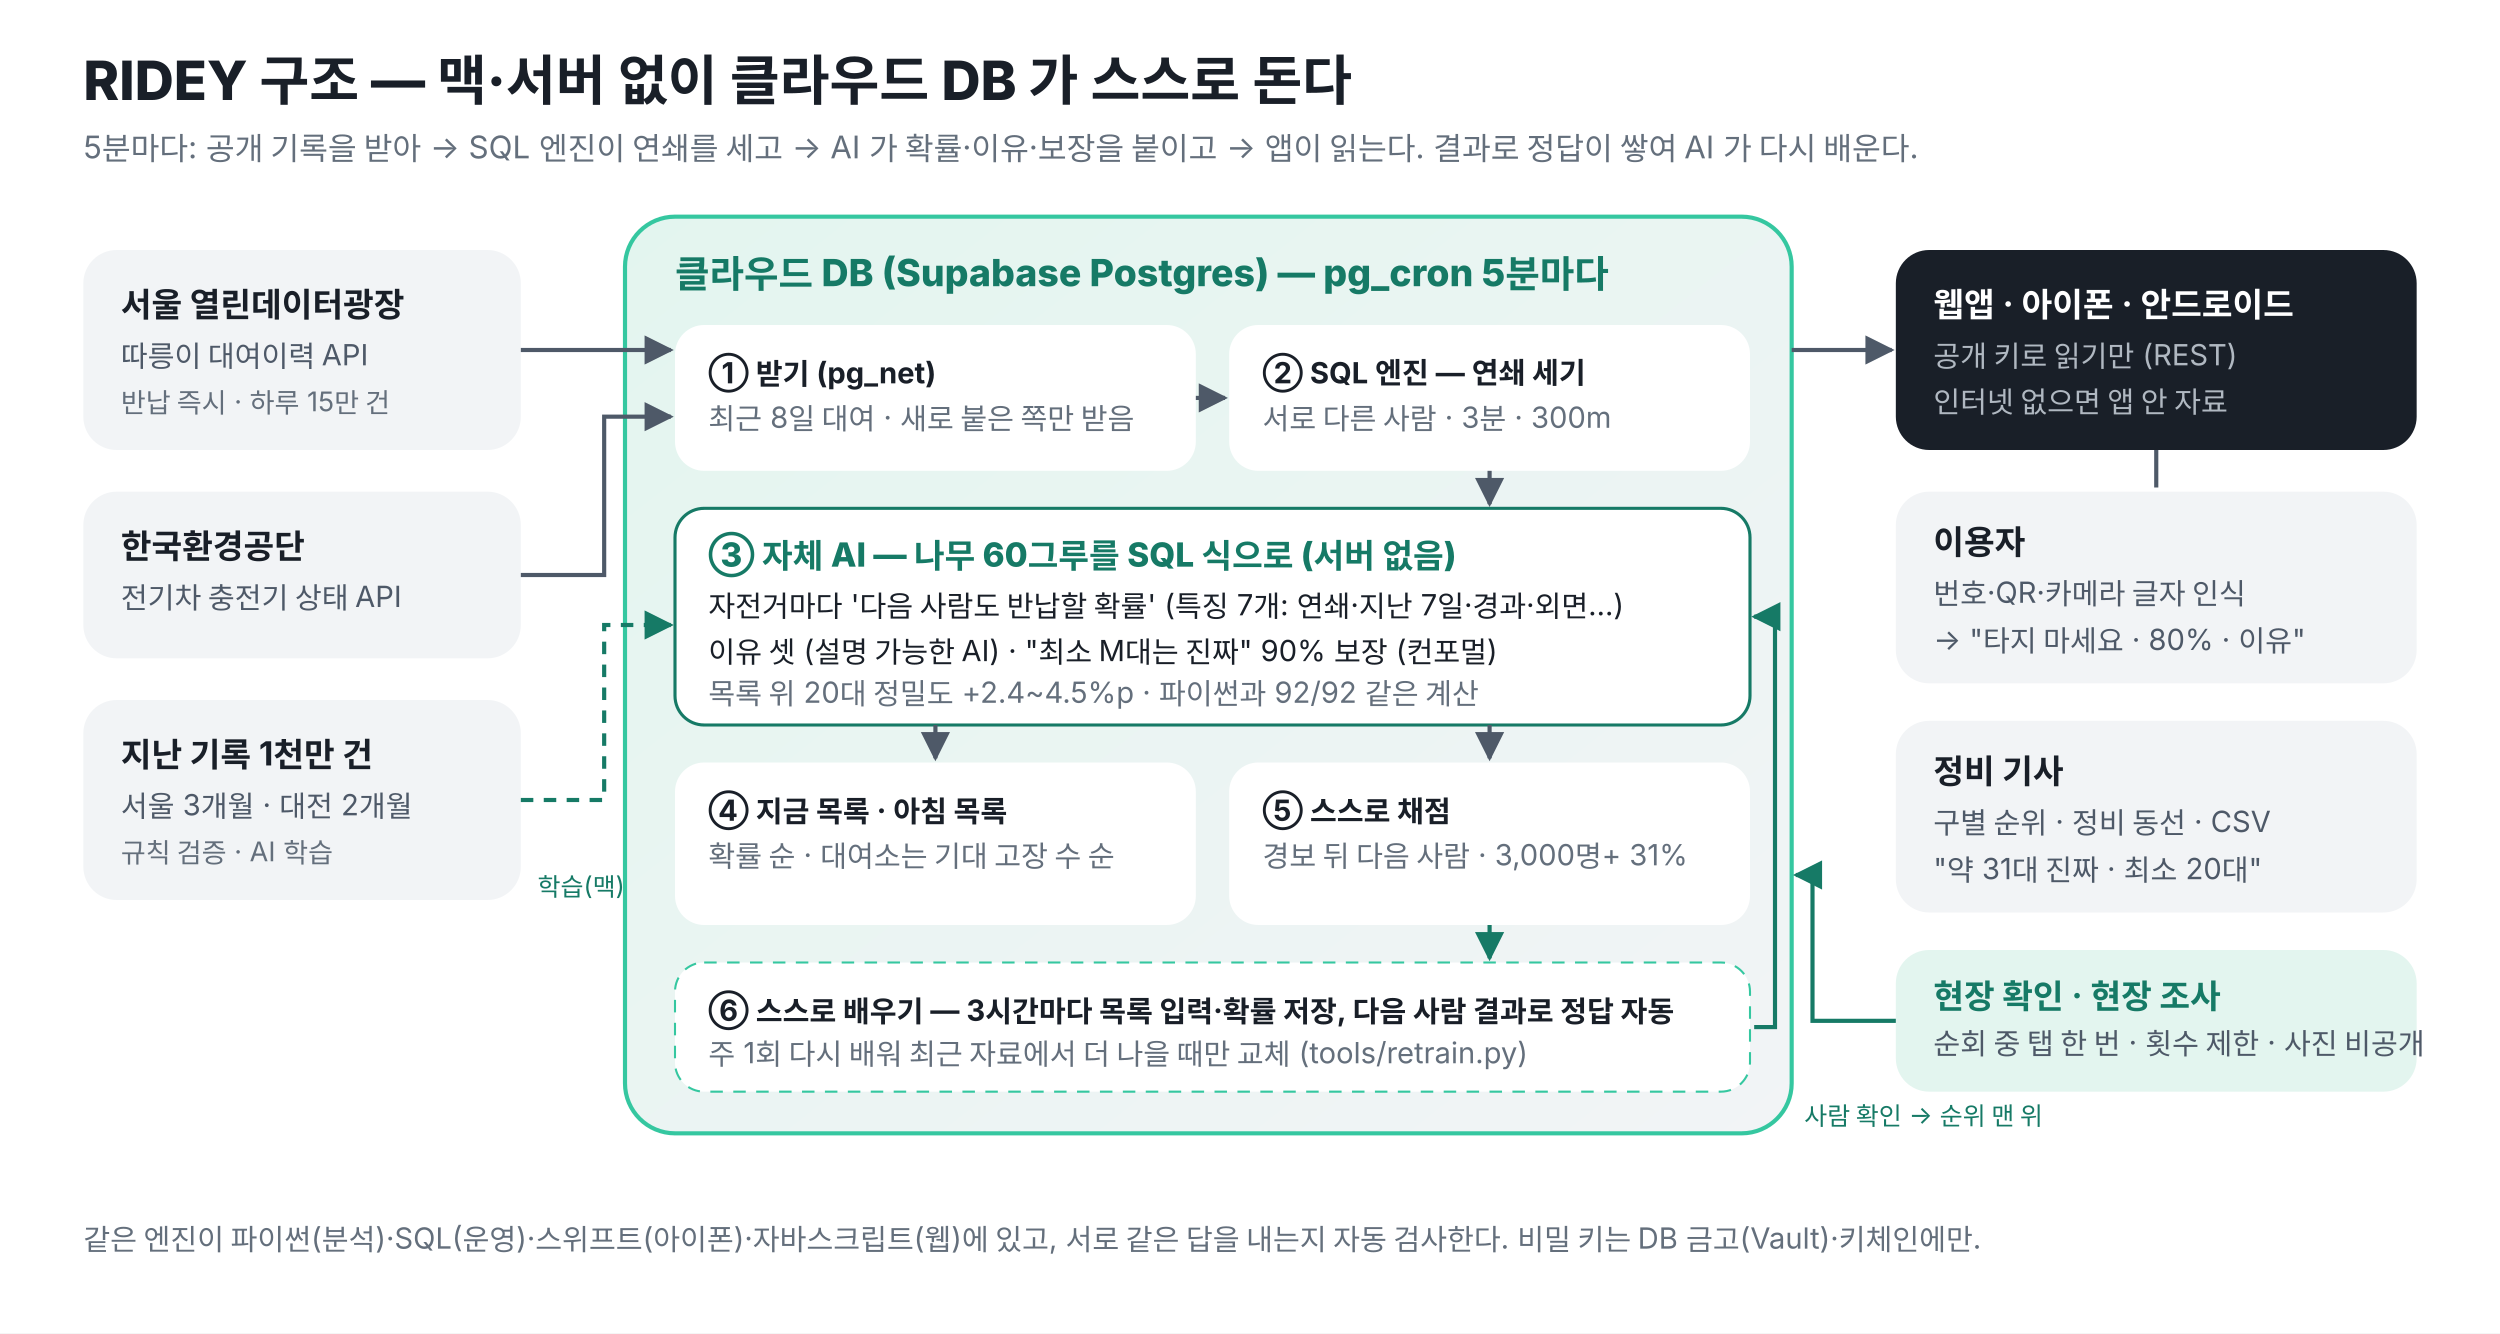
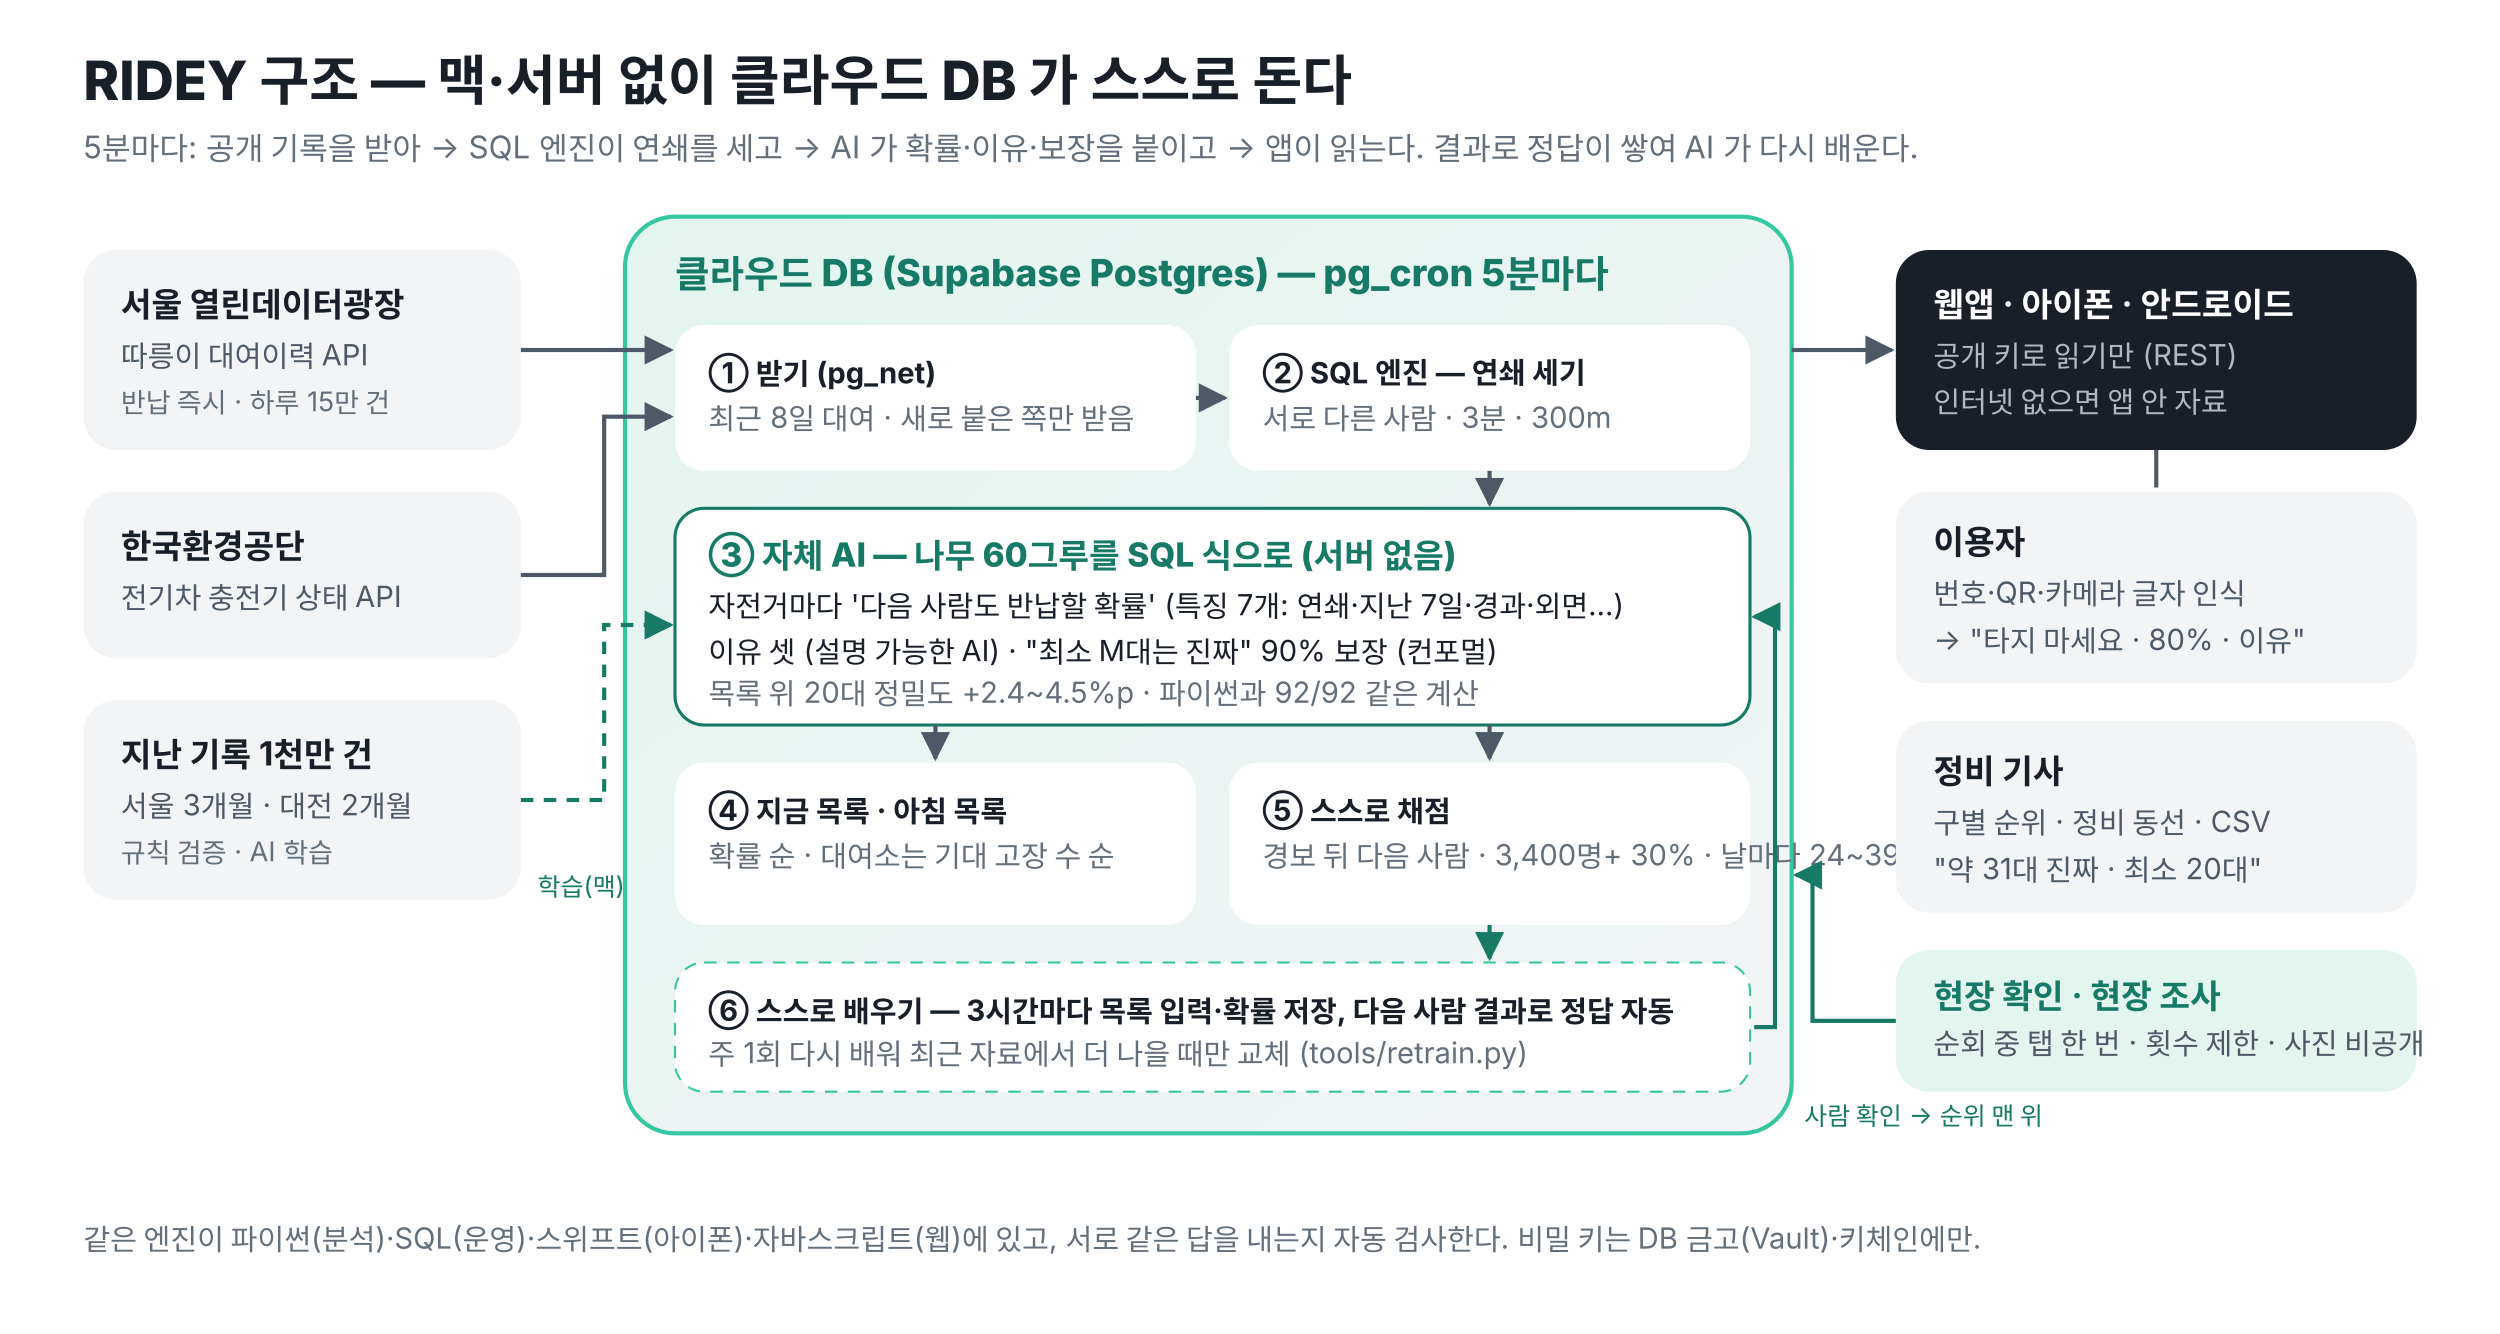
<svg xmlns="http://www.w3.org/2000/svg" viewBox="0 0 1200 640" font-family="-apple-system, 'Apple SD Gothic Neo', 'Noto Sans KR', 'Pretendard', sans-serif">
  <defs>
    <marker id="a" viewBox="0 0 10 10" refX="9" refY="5" markerWidth="7" markerHeight="7" orient="auto-start-reverse">
      <path d="M0 0 L10 5 L0 10 z" fill="#4E5968" />
    </marker>
    <marker id="g" viewBox="0 0 10 10" refX="9" refY="5" markerWidth="7" markerHeight="7" orient="auto-start-reverse">
      <path d="M0 0 L10 5 L0 10 z" fill="#167A66" />
    </marker>
    <linearGradient id="db" x1="0" y1="0" x2="1" y2="1">
      <stop offset="0" stop-color="#E3F5EF" />
      <stop offset="1" stop-color="#F2F4F6" />
    </linearGradient>
  </defs>
  <rect width="1200" height="640" fill="#ffffff" />
  <text x="40" y="48" font-size="26" font-weight="800" fill="#191F28">RIDEY 구조 — 맥·서버 없이 클라우드 DB 가 스스로 돈다</text>
  <text x="40" y="76" font-size="15" fill="#646F7C">5분마다: 공개 기록을 받아 → SQL 엔진이 연쇄를 세고 → AI 가 확률·이유·보장을 붙이고 → 앱이 읽는다. 결과로 정답이 쌓여 AI 가 다시 배운다.</text>
  <g>
    <rect x="40" y="120" width="210" height="96" rx="16" fill="#F2F4F6" />
    <text x="58" y="152" font-size="16" font-weight="700" fill="#191F28">서울 열린데이터광장</text>
    <text x="58" y="176" font-size="14" fill="#4E5968">따릉이 대여이력 API</text>
    <text x="58" y="198" font-size="13" fill="#646F7C">반납 즉시 · 하루 15만 건</text>
    <rect x="40" y="236" width="210" height="80" rx="16" fill="#F2F4F6" />
    <text x="58" y="268" font-size="16" font-weight="700" fill="#191F28">한국환경공단</text>
    <text x="58" y="292" font-size="14" fill="#4E5968">전기차 충전기 상태 API</text>
    <rect x="40" y="336" width="210" height="96" rx="16" fill="#F2F4F6" />
    <text x="58" y="368" font-size="16" font-weight="700" fill="#191F28">지난 기록 1천만 건</text>
    <text x="58" y="392" font-size="14" fill="#4E5968">서울 3개월 · 대전 2개월</text>
    <text x="58" y="414" font-size="13" fill="#646F7C">규칙 검증 · AI 학습</text>
  </g>
  <rect x="300" y="104" width="560" height="440" rx="24" fill="url(#db)" stroke="#35C7A0" stroke-width="2" />
  <text x="324" y="138" font-size="18" font-weight="800" fill="#167A66">클라우드 DB (Supabase Postgres) — pg_cron 5분마다</text>
  <g font-size="14">
    <rect x="324" y="156" width="250" height="70" rx="14" fill="#fff" />
    <text x="340" y="184" font-weight="700" fill="#191F28">① 받기 (pg_net)</text>
    <text x="340" y="206" fill="#646F7C">최근 8일 대여 · 새로 붙은 쪽만 받음</text>
    <rect x="590" y="156" width="250" height="70" rx="14" fill="#fff" />
    <text x="606" y="184" font-weight="700" fill="#191F28">② SQL 엔진 — 연쇄 세기</text>
    <text x="606" y="206" fill="#646F7C">서로 다른 사람 · 3분 · 300m</text>
    <rect x="324" y="244" width="516" height="104" rx="14" fill="#fff" stroke="#167A66" stroke-width="1.5" />
    <text x="340" y="272" font-weight="800" fill="#167A66" font-size="16">③ 자체 AI — 나무 60그루를 SQL 식으로 (서버 없음)</text>
    <text x="340" y="296" fill="#191F28">자전거마다 '다음 사람도 반납할 확률' (특징 7개: 연쇄·지난 7일·경과·외면…)</text>
    <text x="340" y="318" fill="#191F28">이유 셋 (설명 가능한 AI) · "최소 M대는 진짜" 90% 보장 (컨포멀)</text>
    <text x="340" y="338" fill="#646F7C">목록 위 20대 정밀도 +2.4~4.5%p · 파이썬과 92/92 같은 계산</text>
    <rect x="324" y="366" width="250" height="78" rx="14" fill="#fff" />
    <text x="340" y="394" font-weight="700" fill="#191F28">④ 지금 목록 · 아침 목록</text>
    <text x="340" y="416" fill="#646F7C">확률 순 · 대여소는 기대 고장 수 순</text>
    <rect x="590" y="366" width="250" height="78" rx="14" fill="#fff" />
    <text x="606" y="394" font-weight="700" fill="#191F28">⑤ 스스로 채점</text>
-     <text x="606" y="416" fill="#646F7C">경보 뒤 다음 사람 · 3,000명+ 31%</text>
+     <text x="606" y="416" fill="#646F7C">경보 뒤 다음 사람 · 3,400명+ 30% · 날마다 24~39%</text>
    <rect x="324" y="462" width="516" height="62" rx="14" fill="#fff" stroke="#35C7A0" stroke-dasharray="6 5" />
    <text x="340" y="490" font-weight="700" fill="#191F28">⑥ 스스로 배우기 — 3시간마다 목록 입력·확률 저장, 다음 사람 결과로 정답 자동</text>
    <text x="340" y="511" fill="#646F7C">주 1회 다시 배워 최근 자료에서 더 나을 때만 교체 (tools/retrain.py)</text>
  </g>
  <path d="M574 191 H588" stroke="#4E5968" stroke-width="2" marker-end="url(#a)" />
  <path d="M715 226 V242" stroke="#4E5968" stroke-width="2" marker-end="url(#a)" />
  <path d="M449 348 V364" stroke="#4E5968" stroke-width="2" marker-end="url(#a)" />
  <path d="M715 348 V364" stroke="#4E5968" stroke-width="2" marker-end="url(#a)" />
  <path d="M715 444 V460" stroke="#167A66" stroke-width="2" marker-end="url(#g)" />
  <path d="M842 493 H852 V296 H842" fill="none" stroke="#167A66" stroke-width="2" marker-end="url(#g)" />
  <path d="M250 168 H322" stroke="#4E5968" stroke-width="2" marker-end="url(#a)" />
  <path d="M250 276 H290 V200 H322" fill="none" stroke="#4E5968" stroke-width="2" marker-end="url(#a)" />
  <path d="M250 384 H290 V300 H322" fill="none" stroke="#167A66" stroke-width="2" stroke-dasharray="6 5" marker-end="url(#g)" />
  <text x="258" y="430" font-size="12" fill="#167A66">학습(맥)</text>
  <g font-size="14">
    <rect x="910" y="120" width="250" height="96" rx="16" fill="#191F28" />
    <text x="928" y="152" font-size="16" font-weight="700" fill="#fff">웹앱 · 아이폰 · 안드로이드</text>
    <text x="928" y="176" fill="#B0B8C1">공개 키로 읽기만 (REST)</text>
    <text x="928" y="198" fill="#B0B8C1">인터넷 없으면 앱 안 자료</text>
    <rect x="910" y="236" width="250" height="92" rx="16" fill="#F2F4F6" />
    <text x="928" y="266" font-size="16" font-weight="700" fill="#191F28">이용자</text>
    <text x="928" y="290" fill="#4E5968">번호·QR·카메라 글자 인식</text>
    <text x="928" y="312" fill="#4E5968">→ "타지 마세요 · 80% · 이유"</text>
    <rect x="910" y="346" width="250" height="92" rx="16" fill="#F2F4F6" />
    <text x="928" y="376" font-size="16" font-weight="700" fill="#191F28">정비 기사</text>
    <text x="928" y="400" fill="#4E5968">구별 순위 · 정비 동선 · CSV</text>
    <text x="928" y="422" fill="#4E5968">"약 31대 진짜 · 최소 20대"</text>
    <rect x="910" y="456" width="250" height="68" rx="16" fill="#E3F5EF" />
    <text x="928" y="484" font-size="16" font-weight="700" fill="#167A66">현장 확인 · 현장 조사</text>
    <text x="928" y="506" fill="#4E5968">순회 중 탭 한 번 · 횟수 제한 · 사진 비공개</text>
  </g>
  <path d="M860 168 H908" stroke="#4E5968" stroke-width="2" marker-end="url(#a)" />
  <path d="M1035 216 V234" stroke="#4E5968" stroke-width="2" />
  <path d="M910 490 H870 V420 H862" fill="none" stroke="#167A66" stroke-width="2" marker-end="url(#g)" />
  <text x="866" y="540" font-size="12" fill="#167A66">사람 확인 → 순위 맨 위</text>
  <text x="40" y="600" font-size="14" fill="#646F7C">같은 엔진이 파이썬(분석)·SQL(운영)·스위프트(아이폰)·자바스크립트(웹)에 있고, 서로 같은 답을 내는지 자동 검사한다. 비밀 키는 DB 금고(Vault)·키체인에만.</text>
</svg>
